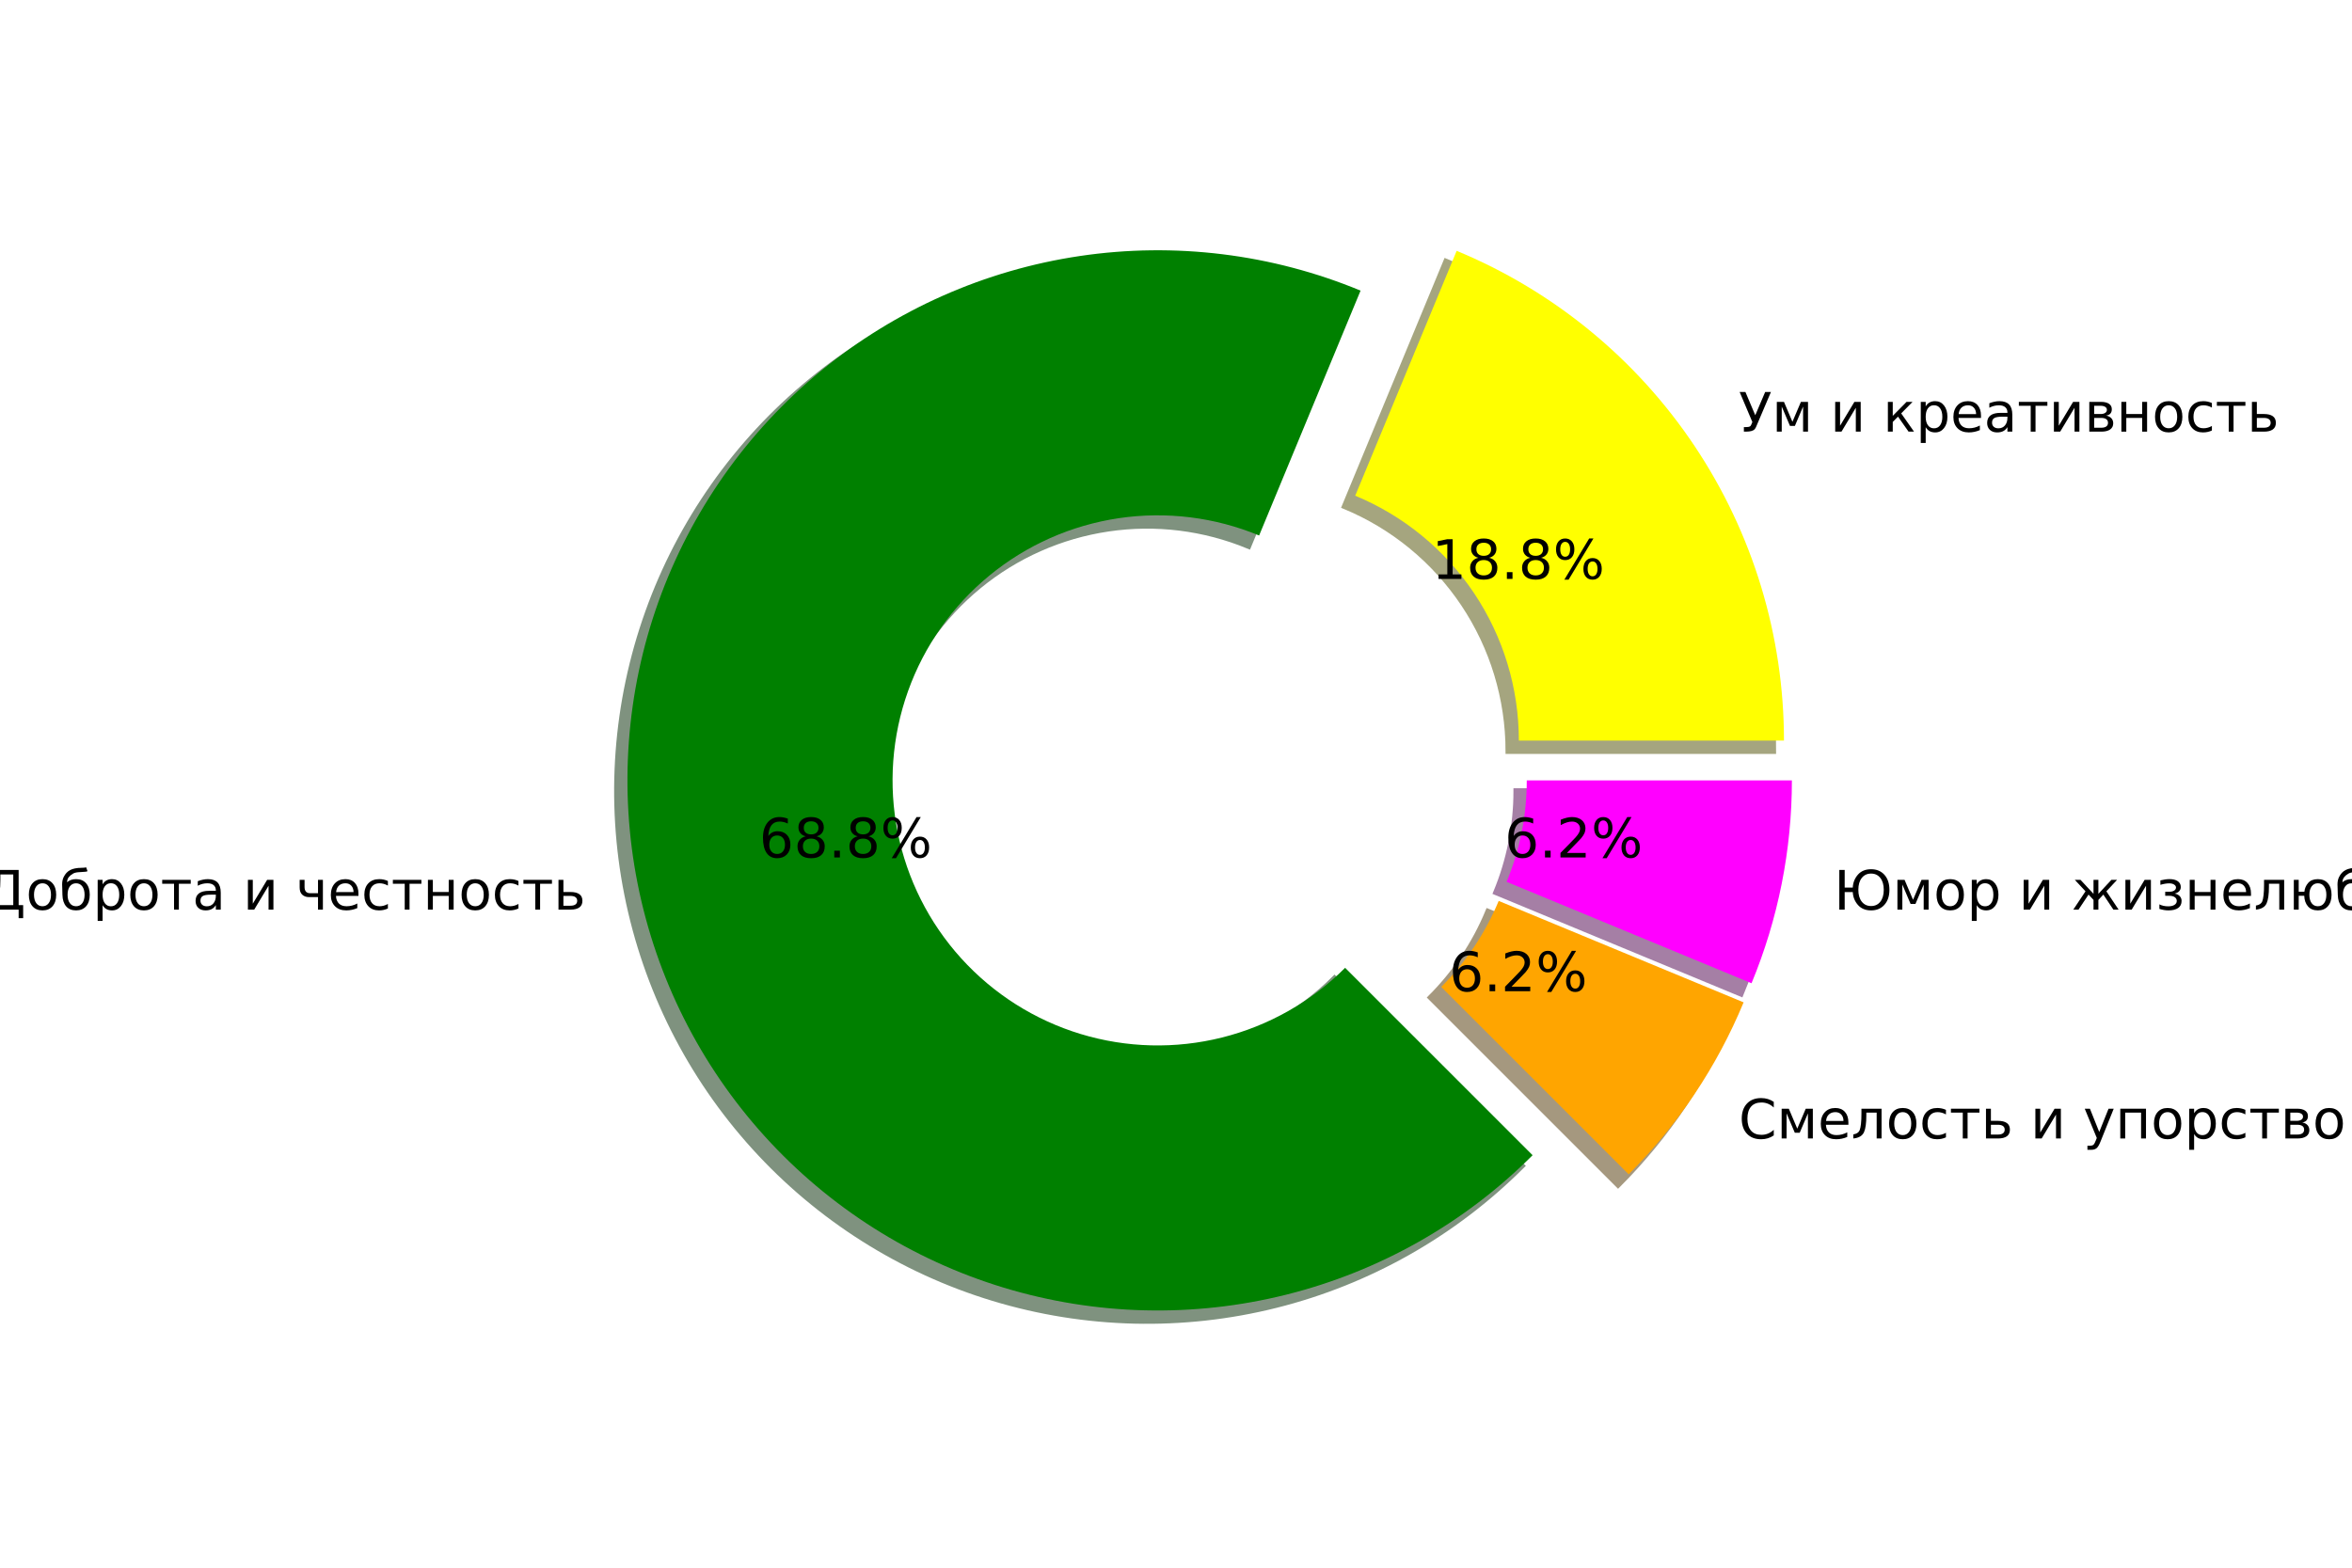
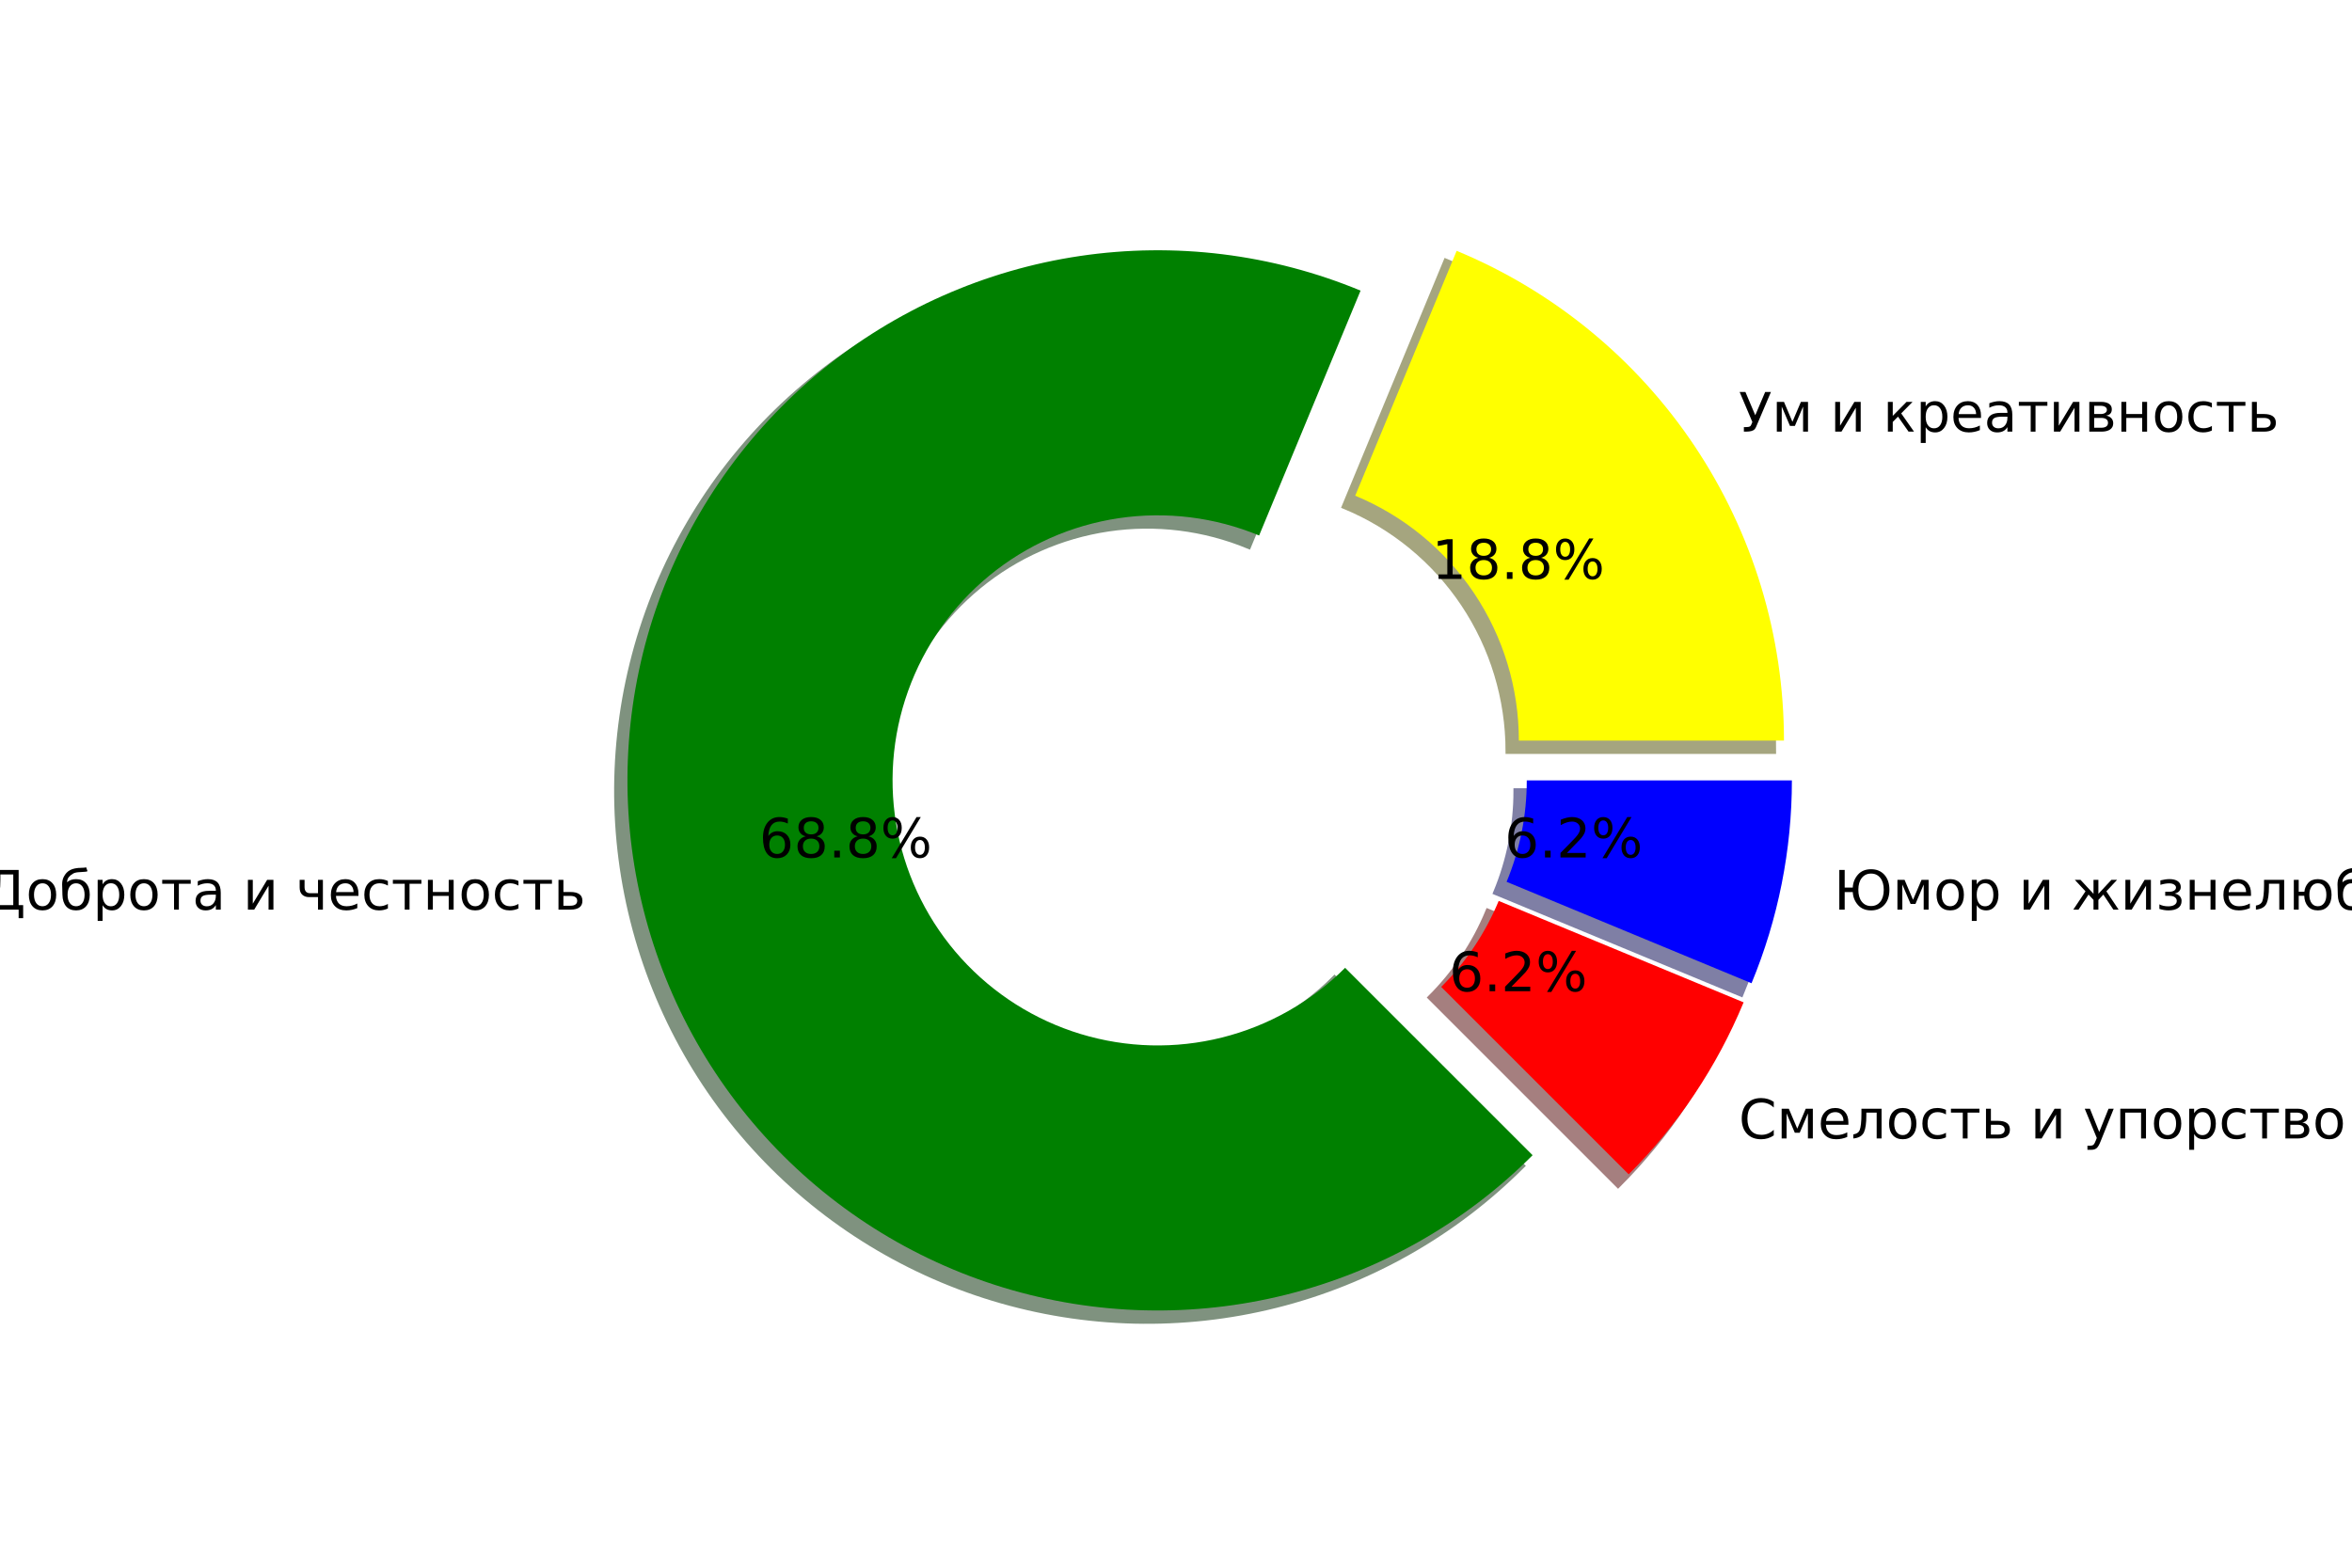
<svg xmlns="http://www.w3.org/2000/svg" xmlns:xlink="http://www.w3.org/1999/xlink" height="288pt" version="1.1" viewBox="0 0 432 288" width="432pt">
  <defs>
    <style type="text/css">*{stroke-linecap:butt;stroke-linejoin:round;}</style>
  </defs>
  <g id="figure_1">
    <g id="patch_1">
      <path d="M 0 288  L 432 288  L 432 0  L 0 0  z " style="fill:none;" />
    </g>
    <g id="axes_1">
      <g id="patch_2">
        <path d="M 325.721 138.001  C 325.721 118.742 320.008 99.909 309.308 83.896  C 298.608 67.883 283.395 55.398 265.602 48.027  L 246.968 93.014  C 255.865 96.699 263.471 102.942 268.821 110.948  C 274.171 118.955 277.027 128.371 277.027 138.001  L 325.721 138.001  z " style="fill:#4c4c00;opacity:0.5;stroke:#4c4c00;stroke-linejoin:miter;" />
      </g>
      <g id="patch_3">
        <path d="M 247.953 55.338  C 231.662 48.59 213.839 46.391 196.396 48.979  C 178.952 51.566 162.535 58.844 148.904 70.03  C 135.273 81.217 124.932 95.9 118.991 112.503  C 113.051 129.106 111.73 147.015 115.17 164.311  C 118.61 181.606 126.684 197.646 138.527 210.712  C 150.369 223.778 165.541 233.386 182.415 238.504  C 199.29 243.623 217.243 244.064 234.348 239.779  C 251.454 235.495 267.079 226.643 279.548 214.174  L 245.117 179.743  C 238.882 185.977 231.07 190.403 222.517 192.545  C 213.964 194.688 204.988 194.467 196.55 191.908  C 188.113 189.348 180.527 184.545 174.606 178.012  C 168.685 171.479 164.648 163.459 162.928 154.811  C 161.207 146.163 161.868 137.209 164.838 128.907  C 167.809 120.605 172.979 113.264 179.795 107.671  C 186.61 102.077 194.819 98.439 203.54 97.145  C 212.262 95.851 221.173 96.95 229.319 100.325  L 247.953 55.338  z " style="fill:#002600;opacity:0.5;stroke:#002600;stroke-linejoin:miter;" />
      </g>
      <g id="patch_4">
-         <path d="M 297.197 217.685  C 301.708 213.174 305.764 208.231 309.308 202.927  C 312.852 197.623 315.866 191.984 318.308 186.09  L 273.321 167.456  C 272.1 170.403 270.593 173.222 268.821 175.874  C 267.049 178.526 265.021 180.998 262.766 183.253  L 297.197 217.685  z " style="fill:#4c3200;opacity:0.5;stroke:#4c3200;stroke-linejoin:miter;" />
+         <path d="M 297.197 217.685  C 301.708 213.174 305.764 208.231 309.308 202.927  C 312.852 197.623 315.866 191.984 318.308 186.09  L 273.321 167.456  C 272.1 170.403 270.593 173.222 268.821 175.874  C 267.049 178.526 265.021 180.998 262.766 183.253  L 297.197 217.685  z " style="fill:#4c0000;opacity:0.5;stroke:#4c0000;stroke-linejoin:miter;" />
      </g>
      <g id="patch_5">
-         <path d="M 319.762 182.58  C 322.203 176.686 324.059 170.567 325.304 164.311  C 326.548 158.054 327.175 151.69 327.175 145.311  L 278.482 145.311  C 278.482 148.501 278.168 151.683 277.546 154.811  C 276.924 157.939 275.996 160.999 274.775 163.945  L 319.762 182.58  z " style="fill:#4c004c;opacity:0.5;stroke:#4c004c;stroke-linejoin:miter;" />
+         <path d="M 319.762 182.58  C 322.203 176.686 324.059 170.567 325.304 164.311  C 326.548 158.054 327.175 151.69 327.175 145.311  L 278.482 145.311  C 278.482 148.501 278.168 151.683 277.546 154.811  C 276.924 157.939 275.996 160.999 274.775 163.945  L 319.762 182.58  z " style="fill:#00004c;opacity:0.5;stroke:#00004c;stroke-linejoin:miter;" />
      </g>
      <g id="patch_6">
        <path d="M 327.668 136.053  C 327.668 116.794 321.956 97.961 311.256 81.948  C 300.556 65.935 285.343 53.45 267.55 46.08  L 248.916 91.066  C 257.812 94.751 265.419 100.994 270.769 109.001  C 276.119 117.007 278.975 126.424 278.975 136.053  L 327.668 136.053  z " style="fill:#ffff00;" />
      </g>
      <g id="patch_7">
        <path d="M 249.901 53.39  C 233.609 46.642 215.787 44.444 198.343 47.031  C 180.9 49.619 164.483 56.896 150.852 68.083  C 137.22 79.27 126.88 93.952 120.939 110.555  C 114.998 127.158 113.677 145.068 117.118 162.363  C 120.558 179.658 128.632 195.698 140.474 208.764  C 152.317 221.83 167.488 231.438 184.363 236.557  C 201.238 241.676 219.19 242.116 236.296 237.832  C 253.402 233.547 269.026 224.696 281.496 212.226  L 247.064 177.795  C 240.83 184.03 233.017 188.455 224.464 190.598  C 215.912 192.74 206.935 192.52 198.498 189.96  C 190.061 187.401 182.475 182.597 176.554 176.064  C 170.632 169.531 166.595 161.511 164.875 152.863  C 163.155 144.216 163.816 135.261 166.786 126.959  C 169.756 118.658 174.927 111.317 181.742 105.723  C 188.558 100.13 196.767 96.491 205.488 95.197  C 214.21 93.904 223.121 95.003 231.267 98.377  L 249.901 53.39  z " style="fill:#008000;" />
      </g>
      <g id="patch_8">
-         <path d="M 299.145 215.737  C 303.655 211.226 307.712 206.283 311.256 200.979  C 314.8 195.675 317.814 190.036 320.255 184.142  L 275.269 165.508  C 274.048 168.455 272.541 171.275 270.769 173.927  C 268.997 176.579 266.969 179.05 264.713 181.306  L 299.145 215.737  z " style="fill:#ffa500;" />
+         <path d="M 299.145 215.737  C 303.655 211.226 307.712 206.283 311.256 200.979  C 314.8 195.675 317.814 190.036 320.255 184.142  L 275.269 165.508  C 274.048 168.455 272.541 171.275 270.769 173.927  C 268.997 176.579 266.969 179.05 264.713 181.306  L 299.145 215.737  z " style="fill:#ff0000;" />
      </g>
      <g id="patch_9">
-         <path d="M 321.709 180.632  C 324.151 174.738 326.007 168.619 327.251 162.363  C 328.496 156.106 329.123 149.743 329.123 143.364  L 280.429 143.364  C 280.429 146.553 280.116 149.735 279.494 152.863  C 278.871 155.991 277.943 159.051 276.723 161.998  L 321.709 180.632  z " style="fill:#ff00ff;" />
+         <path d="M 321.709 180.632  C 324.151 174.738 326.007 168.619 327.251 162.363  C 328.496 156.106 329.123 149.743 329.123 143.364  L 280.429 143.364  C 280.429 146.553 280.116 149.735 279.494 152.863  C 278.871 155.991 277.943 159.051 276.723 161.998  L 321.709 180.632  z " style="fill:#0000ff;" />
      </g>
      <g id="matplotlib.axis_1" />
      <g id="matplotlib.axis_2" />
      <g id="text_1">
        <g transform="translate(319.3533 79.29697)scale(0.1 -0.1)">
          <defs>
            <path d="M 31.984 8.844  Q 30.953 6.391 29.391 4.547  Q 25.531 0 13.281 0  L 9.516 0  L 9.516 8.297  L 12.594 8.297  Q 18.406 8.297 20.656 9.625  Q 22.016 10.453 22.906 12.5  L 25.094 17.672  L 1.703 72.906  L 12.312 72.906  L 30.422 30.125  L 48.641 72.906  L 59.234 72.906  z " id="DejaVuSans-1059" />
            <path d="M 9.078 54.688  L 22.219 54.688  L 37.75 18.062  L 53.328 54.688  L 66.359 54.688  L 66.359 0  L 57.328 0  L 57.328 46.094  L 42.234 10.5  L 33.25 10.5  L 18.109 46.094  L 18.109 0  L 9.078 0  z " id="DejaVuSans-1084" />
            <path id="DejaVuSans-32" />
            <path d="M 55.906 54.688  L 55.906 0  L 46.969 0  L 46.969 43.891  L 20.609 0  L 9.078 0  L 9.078 54.688  L 18.016 54.688  L 18.016 10.891  L 44.344 54.688  z " id="DejaVuSans-1080" />
            <path d="M 9.078 54.688  L 18.016 54.688  L 18.016 29  L 43.359 54.688  L 54.391 54.688  L 33.5 33.547  L 57.078 0  L 47.016 0  L 27.641 27.594  L 18.016 17.828  L 18.016 0  L 9.078 0  z " id="DejaVuSans-1082" />
            <path d="M 18.109 8.203  L 18.109 -20.797  L 9.078 -20.797  L 9.078 54.688  L 18.109 54.688  L 18.109 46.391  Q 20.953 51.266 25.266 53.625  Q 29.594 56 35.594 56  Q 45.562 56 51.781 48.094  Q 58.016 40.188 58.016 27.297  Q 58.016 14.406 51.781 6.484  Q 45.562 -1.422 35.594 -1.422  Q 29.594 -1.422 25.266 0.953  Q 20.953 3.328 18.109 8.203  z M 48.688 27.297  Q 48.688 37.203 44.609 42.844  Q 40.531 48.484 33.406 48.484  Q 26.266 48.484 22.188 42.844  Q 18.109 37.203 18.109 27.297  Q 18.109 17.391 22.188 11.75  Q 26.266 6.109 33.406 6.109  Q 40.531 6.109 44.609 11.75  Q 48.688 17.391 48.688 27.297  z " id="DejaVuSans-1088" />
            <path d="M 56.203 29.594  L 56.203 25.203  L 14.891 25.203  Q 15.484 15.922 20.484 11.062  Q 25.484 6.203 34.422 6.203  Q 39.594 6.203 44.453 7.469  Q 49.312 8.734 54.109 11.281  L 54.109 2.781  Q 49.266 0.734 44.188 -0.344  Q 39.109 -1.422 33.891 -1.422  Q 20.797 -1.422 13.156 6.188  Q 5.516 13.812 5.516 26.812  Q 5.516 40.234 12.766 48.109  Q 20.016 56 32.328 56  Q 43.359 56 49.781 48.891  Q 56.203 41.797 56.203 29.594  z M 47.219 32.234  Q 47.125 39.594 43.094 43.984  Q 39.062 48.391 32.422 48.391  Q 24.906 48.391 20.391 44.141  Q 15.875 39.891 15.188 32.172  z " id="DejaVuSans-1077" />
            <path d="M 34.281 27.484  Q 23.391 27.484 19.188 25  Q 14.984 22.516 14.984 16.5  Q 14.984 11.719 18.141 8.906  Q 21.297 6.109 26.703 6.109  Q 34.188 6.109 38.703 11.406  Q 43.219 16.703 43.219 25.484  L 43.219 27.484  z M 52.203 31.203  L 52.203 0  L 43.219 0  L 43.219 8.297  Q 40.141 3.328 35.547 0.953  Q 30.953 -1.422 24.312 -1.422  Q 15.922 -1.422 10.953 3.297  Q 6 8.016 6 15.922  Q 6 25.141 12.172 29.828  Q 18.359 34.516 30.609 34.516  L 43.219 34.516  L 43.219 35.406  Q 43.219 41.609 39.141 45  Q 35.062 48.391 27.688 48.391  Q 23 48.391 18.547 47.266  Q 14.109 46.141 10.016 43.891  L 10.016 52.203  Q 14.938 54.109 19.578 55.047  Q 24.219 56 28.609 56  Q 40.484 56 46.344 49.844  Q 52.203 43.703 52.203 31.203  z " id="DejaVuSans-1072" />
            <path d="M 2.938 54.688  L 55.328 54.688  L 55.328 47.516  L 33.547 47.516  L 33.547 0  L 24.703 0  L 24.703 47.516  L 2.938 47.516  z " id="DejaVuSans-1090" />
            <path d="M 18.062 25.203  L 18.062 7.172  L 30.859 7.172  Q 37.016 7.172 40.234 9.484  Q 43.453 11.812 43.453 16.219  Q 43.453 20.609 40.234 22.906  Q 37.016 25.203 30.859 25.203  z M 18.062 47.516  L 18.062 32.375  L 29.891 32.375  Q 34.969 32.375 38.188 34.391  Q 41.406 36.422 41.406 40.047  Q 41.406 43.656 38.188 45.578  Q 34.969 47.516 29.891 47.516  z M 9.078 54.688  L 30.469 54.688  Q 40.094 54.688 45.266 51.172  Q 50.438 47.656 50.438 41.156  Q 50.438 36.141 47.797 33.172  Q 45.172 30.219 39.984 29.5  Q 46.188 28.328 49.609 24.609  Q 53.031 20.906 53.031 15.328  Q 53.031 8.016 47.391 4  Q 41.75 0 31.297 0  L 9.078 0  z " id="DejaVuSans-1074" />
            <path d="M 9.078 54.688  L 18.109 54.688  L 18.109 32.375  L 47.266 32.375  L 47.266 54.688  L 56.297 54.688  L 56.297 0  L 47.266 0  L 47.266 25.203  L 18.109 25.203  L 18.109 0  L 9.078 0  z " id="DejaVuSans-1085" />
            <path d="M 30.609 48.391  Q 23.391 48.391 19.188 42.75  Q 14.984 37.109 14.984 27.297  Q 14.984 17.484 19.156 11.844  Q 23.344 6.203 30.609 6.203  Q 37.797 6.203 41.984 11.859  Q 46.188 17.531 46.188 27.297  Q 46.188 37.016 41.984 42.703  Q 37.797 48.391 30.609 48.391  z M 30.609 56  Q 42.328 56 49.016 48.375  Q 55.719 40.766 55.719 27.297  Q 55.719 13.875 49.016 6.219  Q 42.328 -1.422 30.609 -1.422  Q 18.844 -1.422 12.172 6.219  Q 5.516 13.875 5.516 27.297  Q 5.516 40.766 12.172 48.375  Q 18.844 56 30.609 56  z " id="DejaVuSans-1086" />
            <path d="M 48.781 52.594  L 48.781 44.188  Q 44.969 46.297 41.141 47.344  Q 37.312 48.391 33.406 48.391  Q 24.656 48.391 19.812 42.844  Q 14.984 37.312 14.984 27.297  Q 14.984 17.281 19.812 11.734  Q 24.656 6.203 33.406 6.203  Q 37.312 6.203 41.141 7.25  Q 44.969 8.297 48.781 10.406  L 48.781 2.094  Q 45.016 0.344 40.984 -0.531  Q 36.969 -1.422 32.422 -1.422  Q 20.062 -1.422 12.781 6.344  Q 5.516 14.109 5.516 27.297  Q 5.516 40.672 12.859 48.328  Q 20.219 56 33.016 56  Q 37.156 56 41.109 55.141  Q 45.062 54.297 48.781 52.594  z " id="DejaVuSans-1089" />
            <path d="M 43.453 16.219  Q 43.453 20.609 40.25 22.906  Q 37.062 25.203 30.906 25.203  L 18.109 25.203  L 18.109 7.172  L 30.906 7.172  Q 37.062 7.172 40.25 9.484  Q 43.453 11.812 43.453 16.219  z M 9.078 54.688  L 18.109 54.688  L 18.109 32.375  L 31.297 32.375  Q 41.75 32.375 47.391 28.391  Q 53.031 24.422 53.031 16.219  Q 53.031 8.016 47.391 4  Q 41.75 0 31.297 0  L 9.078 0  z " id="DejaVuSans-1100" />
          </defs>
          <use xlink:href="#DejaVuSans-1059" />
          <use x="60.938" xlink:href="#DejaVuSans-1084" />
          <use x="136.377" xlink:href="#DejaVuSans-32" />
          <use x="168.164" xlink:href="#DejaVuSans-1080" />
          <use x="233.154" xlink:href="#DejaVuSans-32" />
          <use x="264.941" xlink:href="#DejaVuSans-1082" />
          <use x="325.342" xlink:href="#DejaVuSans-1088" />
          <use x="388.818" xlink:href="#DejaVuSans-1077" />
          <use x="450.342" xlink:href="#DejaVuSans-1072" />
          <use x="511.621" xlink:href="#DejaVuSans-1090" />
          <use x="569.873" xlink:href="#DejaVuSans-1080" />
          <use x="634.863" xlink:href="#DejaVuSans-1074" />
          <use x="693.799" xlink:href="#DejaVuSans-1085" />
          <use x="759.18" xlink:href="#DejaVuSans-1086" />
          <use x="820.361" xlink:href="#DejaVuSans-1089" />
          <use x="875.342" xlink:href="#DejaVuSans-1090" />
          <use x="933.594" xlink:href="#DejaVuSans-1100" />
        </g>
      </g>
      <g id="text_2">
        <g transform="translate(262.9827 106.3495)scale(0.1 -0.1)">
          <defs>
            <path d="M 12.406 8.297  L 28.516 8.297  L 28.516 63.922  L 10.984 60.406  L 10.984 69.391  L 28.422 72.906  L 38.281 72.906  L 38.281 8.297  L 54.391 8.297  L 54.391 0  L 12.406 0  z " id="DejaVuSans-49" />
            <path d="M 31.781 34.625  Q 24.75 34.625 20.719 30.859  Q 16.703 27.094 16.703 20.516  Q 16.703 13.922 20.719 10.156  Q 24.75 6.391 31.781 6.391  Q 38.812 6.391 42.859 10.172  Q 46.922 13.969 46.922 20.516  Q 46.922 27.094 42.891 30.859  Q 38.875 34.625 31.781 34.625  z M 21.922 38.812  Q 15.578 40.375 12.031 44.719  Q 8.5 49.078 8.5 55.328  Q 8.5 64.062 14.719 69.141  Q 20.953 74.219 31.781 74.219  Q 42.672 74.219 48.875 69.141  Q 55.078 64.062 55.078 55.328  Q 55.078 49.078 51.531 44.719  Q 48 40.375 41.703 38.812  Q 48.828 37.156 52.797 32.312  Q 56.781 27.484 56.781 20.516  Q 56.781 9.906 50.312 4.234  Q 43.844 -1.422 31.781 -1.422  Q 19.734 -1.422 13.25 4.234  Q 6.781 9.906 6.781 20.516  Q 6.781 27.484 10.781 32.312  Q 14.797 37.156 21.922 38.812  z M 18.312 54.391  Q 18.312 48.734 21.844 45.562  Q 25.391 42.391 31.781 42.391  Q 38.141 42.391 41.719 45.562  Q 45.312 48.734 45.312 54.391  Q 45.312 60.062 41.719 63.234  Q 38.141 66.406 31.781 66.406  Q 25.391 66.406 21.844 63.234  Q 18.312 60.062 18.312 54.391  z " id="DejaVuSans-56" />
            <path d="M 10.688 12.406  L 21 12.406  L 21 0  L 10.688 0  z " id="DejaVuSans-46" />
            <path d="M 72.703 32.078  Q 68.453 32.078 66.031 28.469  Q 63.625 24.859 63.625 18.406  Q 63.625 12.062 66.031 8.422  Q 68.453 4.781 72.703 4.781  Q 76.859 4.781 79.266 8.422  Q 81.688 12.062 81.688 18.406  Q 81.688 24.812 79.266 28.438  Q 76.859 32.078 72.703 32.078  z M 72.703 38.281  Q 80.422 38.281 84.953 32.906  Q 89.5 27.547 89.5 18.406  Q 89.5 9.281 84.938 3.922  Q 80.375 -1.422 72.703 -1.422  Q 64.891 -1.422 60.344 3.922  Q 55.812 9.281 55.812 18.406  Q 55.812 27.594 60.375 32.938  Q 64.938 38.281 72.703 38.281  z M 22.312 68.016  Q 18.109 68.016 15.688 64.375  Q 13.281 60.75 13.281 54.391  Q 13.281 47.953 15.672 44.328  Q 18.062 40.719 22.312 40.719  Q 26.562 40.719 28.969 44.328  Q 31.391 47.953 31.391 54.391  Q 31.391 60.688 28.953 64.344  Q 26.516 68.016 22.312 68.016  z M 66.406 74.219  L 74.219 74.219  L 28.609 -1.422  L 20.797 -1.422  z M 22.312 74.219  Q 30.031 74.219 34.609 68.875  Q 39.203 63.531 39.203 54.391  Q 39.203 45.172 34.641 39.844  Q 30.078 34.516 22.312 34.516  Q 14.547 34.516 10.031 39.859  Q 5.516 45.219 5.516 54.391  Q 5.516 63.484 10.047 68.844  Q 14.594 74.219 22.312 74.219  z " id="DejaVuSans-37" />
          </defs>
          <use xlink:href="#DejaVuSans-49" />
          <use x="63.623" xlink:href="#DejaVuSans-56" />
          <use x="127.246" xlink:href="#DejaVuSans-46" />
          <use x="159.033" xlink:href="#DejaVuSans-56" />
          <use x="222.656" xlink:href="#DejaVuSans-37" />
        </g>
      </g>
      <g id="text_3">
        <g transform="translate(-3.065141 167.1072)scale(0.1 -0.1)">
          <defs>
            <path d="M 22.797 8.297  L 55.031 8.297  L 55.031 64.594  L 31.344 64.594  L 31.344 54.25  Q 31.344 29.891 25.875 13.719  Q 24.75 10.406 22.797 8.297  z M 8.406 8.297  Q 14.938 11.375 16.797 17.234  Q 21.531 32.281 21.531 59.125  L 21.531 72.906  L 64.891 72.906  L 64.891 8.297  L 73.188 8.297  L 73.188 -15.672  L 64.891 -15.672  L 64.891 0  L 13.234 0  L 13.234 -15.672  L 4.938 -15.672  L 4.938 8.297  z " id="DejaVuSans-1044" />
            <path d="M 31.109 56  Q 42.828 56 49.516 48.375  Q 56.203 40.766 56.203 27.297  Q 56.203 13.875 49.516 6.219  Q 42.828 -1.422 31.109 -1.422  Q 19.344 -1.422 12.844 6  Q 6.344 13.422 6 27.297  L 5.719 38.484  Q 5.469 44.281 5.469 46.297  Q 5.469 54.109 8.297 59.859  Q 12.75 68.891 20.438 72.797  Q 28.125 76.703 41.016 76.812  Q 46.969 76.859 49.609 77.688  L 52.094 70.562  Q 49.703 69.578 47.516 69.531  L 35.297 68.703  Q 29.156 68.266 25.438 66.109  Q 15.719 60.406 14.797 52.938  L 14.453 50.203  Q 20.797 56 31.109 56  z M 31.109 48.391  Q 23.875 48.391 19.672 42.75  Q 15.484 37.109 15.484 27.297  Q 15.484 17.484 19.656 11.844  Q 23.828 6.203 31.109 6.203  Q 38.281 6.203 42.484 11.859  Q 46.688 17.531 46.688 27.297  Q 46.688 37.016 42.484 42.703  Q 38.281 48.391 31.109 48.391  z " id="DejaVuSans-1073" />
            <path d="M 41.016 0  L 41.016 23  L 24.266 23  Q 16.797 23 11.812 27.641  Q 7.328 31.844 7.328 40.828  L 7.328 54.688  L 16.312 54.688  L 16.312 41.656  Q 16.312 35.938 18.844 33.062  Q 21.438 30.172 26.516 30.172  L 41.016 30.172  L 41.016 54.688  L 50 54.688  L 50 0  z " id="DejaVuSans-1095" />
          </defs>
          <use xlink:href="#DejaVuSans-1044" />
          <use x="78.125" xlink:href="#DejaVuSans-1086" />
          <use x="139.307" xlink:href="#DejaVuSans-1073" />
          <use x="200.977" xlink:href="#DejaVuSans-1088" />
          <use x="264.453" xlink:href="#DejaVuSans-1086" />
          <use x="325.635" xlink:href="#DejaVuSans-1090" />
          <use x="383.887" xlink:href="#DejaVuSans-1072" />
          <use x="445.166" xlink:href="#DejaVuSans-32" />
          <use x="476.953" xlink:href="#DejaVuSans-1080" />
          <use x="541.943" xlink:href="#DejaVuSans-32" />
          <use x="573.73" xlink:href="#DejaVuSans-1095" />
          <use x="632.812" xlink:href="#DejaVuSans-1077" />
          <use x="694.336" xlink:href="#DejaVuSans-1089" />
          <use x="749.316" xlink:href="#DejaVuSans-1090" />
          <use x="807.568" xlink:href="#DejaVuSans-1085" />
          <use x="872.949" xlink:href="#DejaVuSans-1086" />
          <use x="934.131" xlink:href="#DejaVuSans-1089" />
          <use x="989.111" xlink:href="#DejaVuSans-1090" />
          <use x="1047.363" xlink:href="#DejaVuSans-1100" />
        </g>
      </g>
      <g id="text_4">
        <g transform="translate(139.4402 157.5225)scale(0.1 -0.1)">
          <defs>
            <path d="M 33.016 40.375  Q 26.375 40.375 22.484 35.828  Q 18.609 31.297 18.609 23.391  Q 18.609 15.531 22.484 10.953  Q 26.375 6.391 33.016 6.391  Q 39.656 6.391 43.531 10.953  Q 47.406 15.531 47.406 23.391  Q 47.406 31.297 43.531 35.828  Q 39.656 40.375 33.016 40.375  z M 52.594 71.297  L 52.594 62.312  Q 48.875 64.062 45.094 64.984  Q 41.312 65.922 37.594 65.922  Q 27.828 65.922 22.672 59.328  Q 17.531 52.734 16.797 39.406  Q 19.672 43.656 24.016 45.922  Q 28.375 48.188 33.594 48.188  Q 44.578 48.188 50.953 41.516  Q 57.328 34.859 57.328 23.391  Q 57.328 12.156 50.688 5.359  Q 44.047 -1.422 33.016 -1.422  Q 20.359 -1.422 13.672 8.266  Q 6.984 17.969 6.984 36.375  Q 6.984 53.656 15.188 63.938  Q 23.391 74.219 37.203 74.219  Q 40.922 74.219 44.703 73.484  Q 48.484 72.75 52.594 71.297  z " id="DejaVuSans-54" />
          </defs>
          <use xlink:href="#DejaVuSans-54" />
          <use x="63.623" xlink:href="#DejaVuSans-56" />
          <use x="127.246" xlink:href="#DejaVuSans-46" />
          <use x="159.033" xlink:href="#DejaVuSans-56" />
          <use x="222.656" xlink:href="#DejaVuSans-37" />
        </g>
      </g>
      <g id="text_5">
        <g transform="translate(319.3533 209.1492)scale(0.1 -0.1)">
          <defs>
            <path d="M 64.406 67.281  L 64.406 56.891  Q 59.422 61.531 53.781 63.812  Q 48.141 66.109 41.797 66.109  Q 29.297 66.109 22.656 58.469  Q 16.016 50.828 16.016 36.375  Q 16.016 21.969 22.656 14.328  Q 29.297 6.688 41.797 6.688  Q 48.141 6.688 53.781 8.984  Q 59.422 11.281 64.406 15.922  L 64.406 5.609  Q 59.234 2.094 53.438 0.328  Q 47.656 -1.422 41.219 -1.422  Q 24.656 -1.422 15.125 8.703  Q 5.609 18.844 5.609 36.375  Q 5.609 53.953 15.125 64.078  Q 24.656 74.219 41.219 74.219  Q 47.75 74.219 53.531 72.484  Q 59.328 70.75 64.406 67.281  z " id="DejaVuSans-1057" />
            <path d="M 3.719 0  L 3.719 7.469  Q 12.594 8.844 15.328 14.984  Q 18.656 23.641 18.656 45.75  L 18.656 54.688  L 55.609 54.688  L 55.609 0  L 46.625 0  L 46.625 47.516  L 27.641 47.516  L 27.641 42.094  Q 27.641 21 23.344 11.531  Q 18.75 1.422 3.719 0  z " id="DejaVuSans-1083" />
            <path d="M 32.172 -5.078  Q 28.375 -14.844 24.75 -17.812  Q 21.141 -20.797 15.094 -20.797  L 7.906 -20.797  L 7.906 -13.281  L 13.188 -13.281  Q 16.891 -13.281 18.938 -11.516  Q 21 -9.766 23.484 -3.219  L 25.094 0.875  L 2.984 54.688  L 12.5 54.688  L 29.594 11.922  L 46.688 54.688  L 56.203 54.688  z " id="DejaVuSans-1091" />
            <path d="M 56.297 54.688  L 56.297 0  L 47.266 0  L 47.266 47.516  L 18.109 47.516  L 18.109 0  L 9.078 0  L 9.078 54.688  z " id="DejaVuSans-1087" />
          </defs>
          <use xlink:href="#DejaVuSans-1057" />
          <use x="69.824" xlink:href="#DejaVuSans-1084" />
          <use x="145.264" xlink:href="#DejaVuSans-1077" />
          <use x="206.787" xlink:href="#DejaVuSans-1083" />
          <use x="270.703" xlink:href="#DejaVuSans-1086" />
          <use x="331.885" xlink:href="#DejaVuSans-1089" />
          <use x="386.865" xlink:href="#DejaVuSans-1090" />
          <use x="445.117" xlink:href="#DejaVuSans-1100" />
          <use x="504.053" xlink:href="#DejaVuSans-32" />
          <use x="535.84" xlink:href="#DejaVuSans-1080" />
          <use x="600.83" xlink:href="#DejaVuSans-32" />
          <use x="632.617" xlink:href="#DejaVuSans-1091" />
          <use x="691.797" xlink:href="#DejaVuSans-1087" />
          <use x="757.178" xlink:href="#DejaVuSans-1086" />
          <use x="818.359" xlink:href="#DejaVuSans-1088" />
          <use x="881.836" xlink:href="#DejaVuSans-1089" />
          <use x="936.816" xlink:href="#DejaVuSans-1090" />
          <use x="995.068" xlink:href="#DejaVuSans-1074" />
          <use x="1054.004" xlink:href="#DejaVuSans-1086" />
        </g>
      </g>
      <g id="text_6">
        <g transform="translate(266.1639 182.0966)scale(0.1 -0.1)">
          <defs>
            <path d="M 19.188 8.297  L 53.609 8.297  L 53.609 0  L 7.328 0  L 7.328 8.297  Q 12.938 14.109 22.625 23.891  Q 32.328 33.688 34.812 36.531  Q 39.547 41.844 41.422 45.531  Q 43.312 49.219 43.312 52.781  Q 43.312 58.594 39.234 62.25  Q 35.156 65.922 28.609 65.922  Q 23.969 65.922 18.812 64.312  Q 13.672 62.703 7.812 59.422  L 7.812 69.391  Q 13.766 71.781 18.938 73  Q 24.125 74.219 28.422 74.219  Q 39.75 74.219 46.484 68.547  Q 53.219 62.891 53.219 53.422  Q 53.219 48.922 51.531 44.891  Q 49.859 40.875 45.406 35.406  Q 44.188 33.984 37.641 27.219  Q 31.109 20.453 19.188 8.297  z " id="DejaVuSans-50" />
          </defs>
          <use xlink:href="#DejaVuSans-54" />
          <use x="63.623" xlink:href="#DejaVuSans-46" />
          <use x="95.41" xlink:href="#DejaVuSans-50" />
          <use x="159.033" xlink:href="#DejaVuSans-37" />
        </g>
      </g>
      <g id="text_7">
        <g transform="translate(336.8029 167.1072)scale(0.1 -0.1)">
          <defs>
            <path d="M 68.656 66.219  Q 57.906 66.219 51.562 58.203  Q 45.266 50.203 45.266 36.375  Q 45.266 22.609 51.562 14.594  Q 57.906 6.594 68.656 6.594  Q 79.391 6.594 85.641 14.594  Q 91.938 22.609 91.938 36.375  Q 91.938 50.203 85.641 58.203  Q 79.391 66.219 68.656 66.219  z M 35.016 40.578  Q 35.688 54.25 44.484 64.266  Q 53.266 74.219 68.656 74.219  Q 83.984 74.219 93.172 63.969  Q 102.344 53.656 102.344 36.375  Q 102.344 19.141 93.172 8.891  Q 83.984 -1.422 68.656 -1.422  Q 53.266 -1.422 44.484 8.594  Q 35.688 18.609 35.016 32.281  L 20.172 32.281  L 20.172 0  L 10.297 0  L 10.297 72.906  L 20.172 72.906  L 20.172 40.578  z " id="DejaVuSans-1070" />
            <path d="M 40.578 54.688  L 49.516 54.688  L 49.516 29  L 73.391 54.688  L 83.844 54.688  L 64.203 33.641  L 86.672 0  L 77.047 0  L 58.641 27.641  L 49.516 17.828  L 49.516 0  L 40.578 0  L 40.578 17.828  L 31.453 27.641  L 13.031 0  L 3.422 0  L 25.875 33.641  L 6.25 54.688  L 16.703 54.688  L 40.578 29  z " id="DejaVuSans-1078" />
            <path d="M 34.469 29.5  Q 40.531 28.328 43.891 24.75  Q 47.266 21.188 47.266 15.922  Q 47.266 7.469 40.969 3.016  Q 34.672 -1.422 23.047 -1.422  Q 19.141 -1.422 15.016 -0.734  Q 10.891 -0.047 6.5 1.312  L 6.5 9.672  Q 9.969 7.859 14.109 6.953  Q 18.266 6.062 22.797 6.062  Q 30.172 6.062 34.297 8.797  Q 38.422 11.531 38.422 15.922  Q 38.422 20.219 34.766 22.828  Q 31.109 25.438 24.422 25.438  L 17.188 25.438  L 17.188 32.859  L 24.75 32.859  Q 30.422 32.859 33.719 35.031  Q 37.016 37.203 37.016 40.625  Q 37.016 43.75 33.609 46  Q 30.219 48.25 24.422 48.25  Q 20.953 48.25 17.016 47.609  Q 13.094 46.969 8.344 45.562  L 8.344 53.719  Q 13.141 54.891 17.281 55.469  Q 21.438 56.062 25.141 56.062  Q 34.719 56.062 40.25 52.219  Q 45.797 48.391 45.797 41.5  Q 45.797 36.969 42.859 33.812  Q 39.938 30.672 34.469 29.5  z " id="DejaVuSans-1079" />
            <path d="M 53.609 48.391  Q 46.391 48.391 42.188 42.75  Q 37.984 37.109 37.984 27.297  Q 37.984 17.484 42.156 11.844  Q 46.344 6.203 53.609 6.203  Q 60.797 6.203 64.984 11.859  Q 69.188 17.531 69.188 27.297  Q 69.188 37.016 64.984 42.703  Q 60.797 48.391 53.609 48.391  z M 28.812 32.859  Q 29.734 42.141 35.812 49.062  Q 41.891 56 53.609 56  Q 65.328 56 72.016 48.375  Q 78.719 40.766 78.719 27.297  Q 78.719 13.875 72.016 6.219  Q 65.328 -1.422 53.609 -1.422  Q 41.844 -1.422 35.422 5.953  Q 29 13.328 28.562 25.438  L 18.406 25.438  L 18.406 0  L 9.422 0  L 9.422 54.688  L 18.406 54.688  L 18.406 32.859  z " id="DejaVuSans-1102" />
          </defs>
          <use xlink:href="#DejaVuSans-1070" />
          <use x="107.959" xlink:href="#DejaVuSans-1084" />
          <use x="183.398" xlink:href="#DejaVuSans-1086" />
          <use x="244.58" xlink:href="#DejaVuSans-1088" />
          <use x="308.057" xlink:href="#DejaVuSans-32" />
          <use x="339.844" xlink:href="#DejaVuSans-1080" />
          <use x="404.834" xlink:href="#DejaVuSans-32" />
          <use x="436.621" xlink:href="#DejaVuSans-1078" />
          <use x="526.709" xlink:href="#DejaVuSans-1080" />
          <use x="591.699" xlink:href="#DejaVuSans-1079" />
          <use x="644.873" xlink:href="#DejaVuSans-1085" />
          <use x="710.254" xlink:href="#DejaVuSans-1077" />
          <use x="771.777" xlink:href="#DejaVuSans-1083" />
          <use x="835.693" xlink:href="#DejaVuSans-1102" />
          <use x="919.873" xlink:href="#DejaVuSans-1073" />
          <use x="981.543" xlink:href="#DejaVuSans-1080" />
          <use x="1046.533" xlink:href="#DejaVuSans-1077" />
        </g>
      </g>
      <g id="text_8">
        <g transform="translate(276.3429 157.5225)scale(0.1 -0.1)">
          <use xlink:href="#DejaVuSans-54" />
          <use x="63.623" xlink:href="#DejaVuSans-46" />
          <use x="95.41" xlink:href="#DejaVuSans-50" />
          <use x="159.033" xlink:href="#DejaVuSans-37" />
        </g>
      </g>
    </g>
  </g>
</svg>
